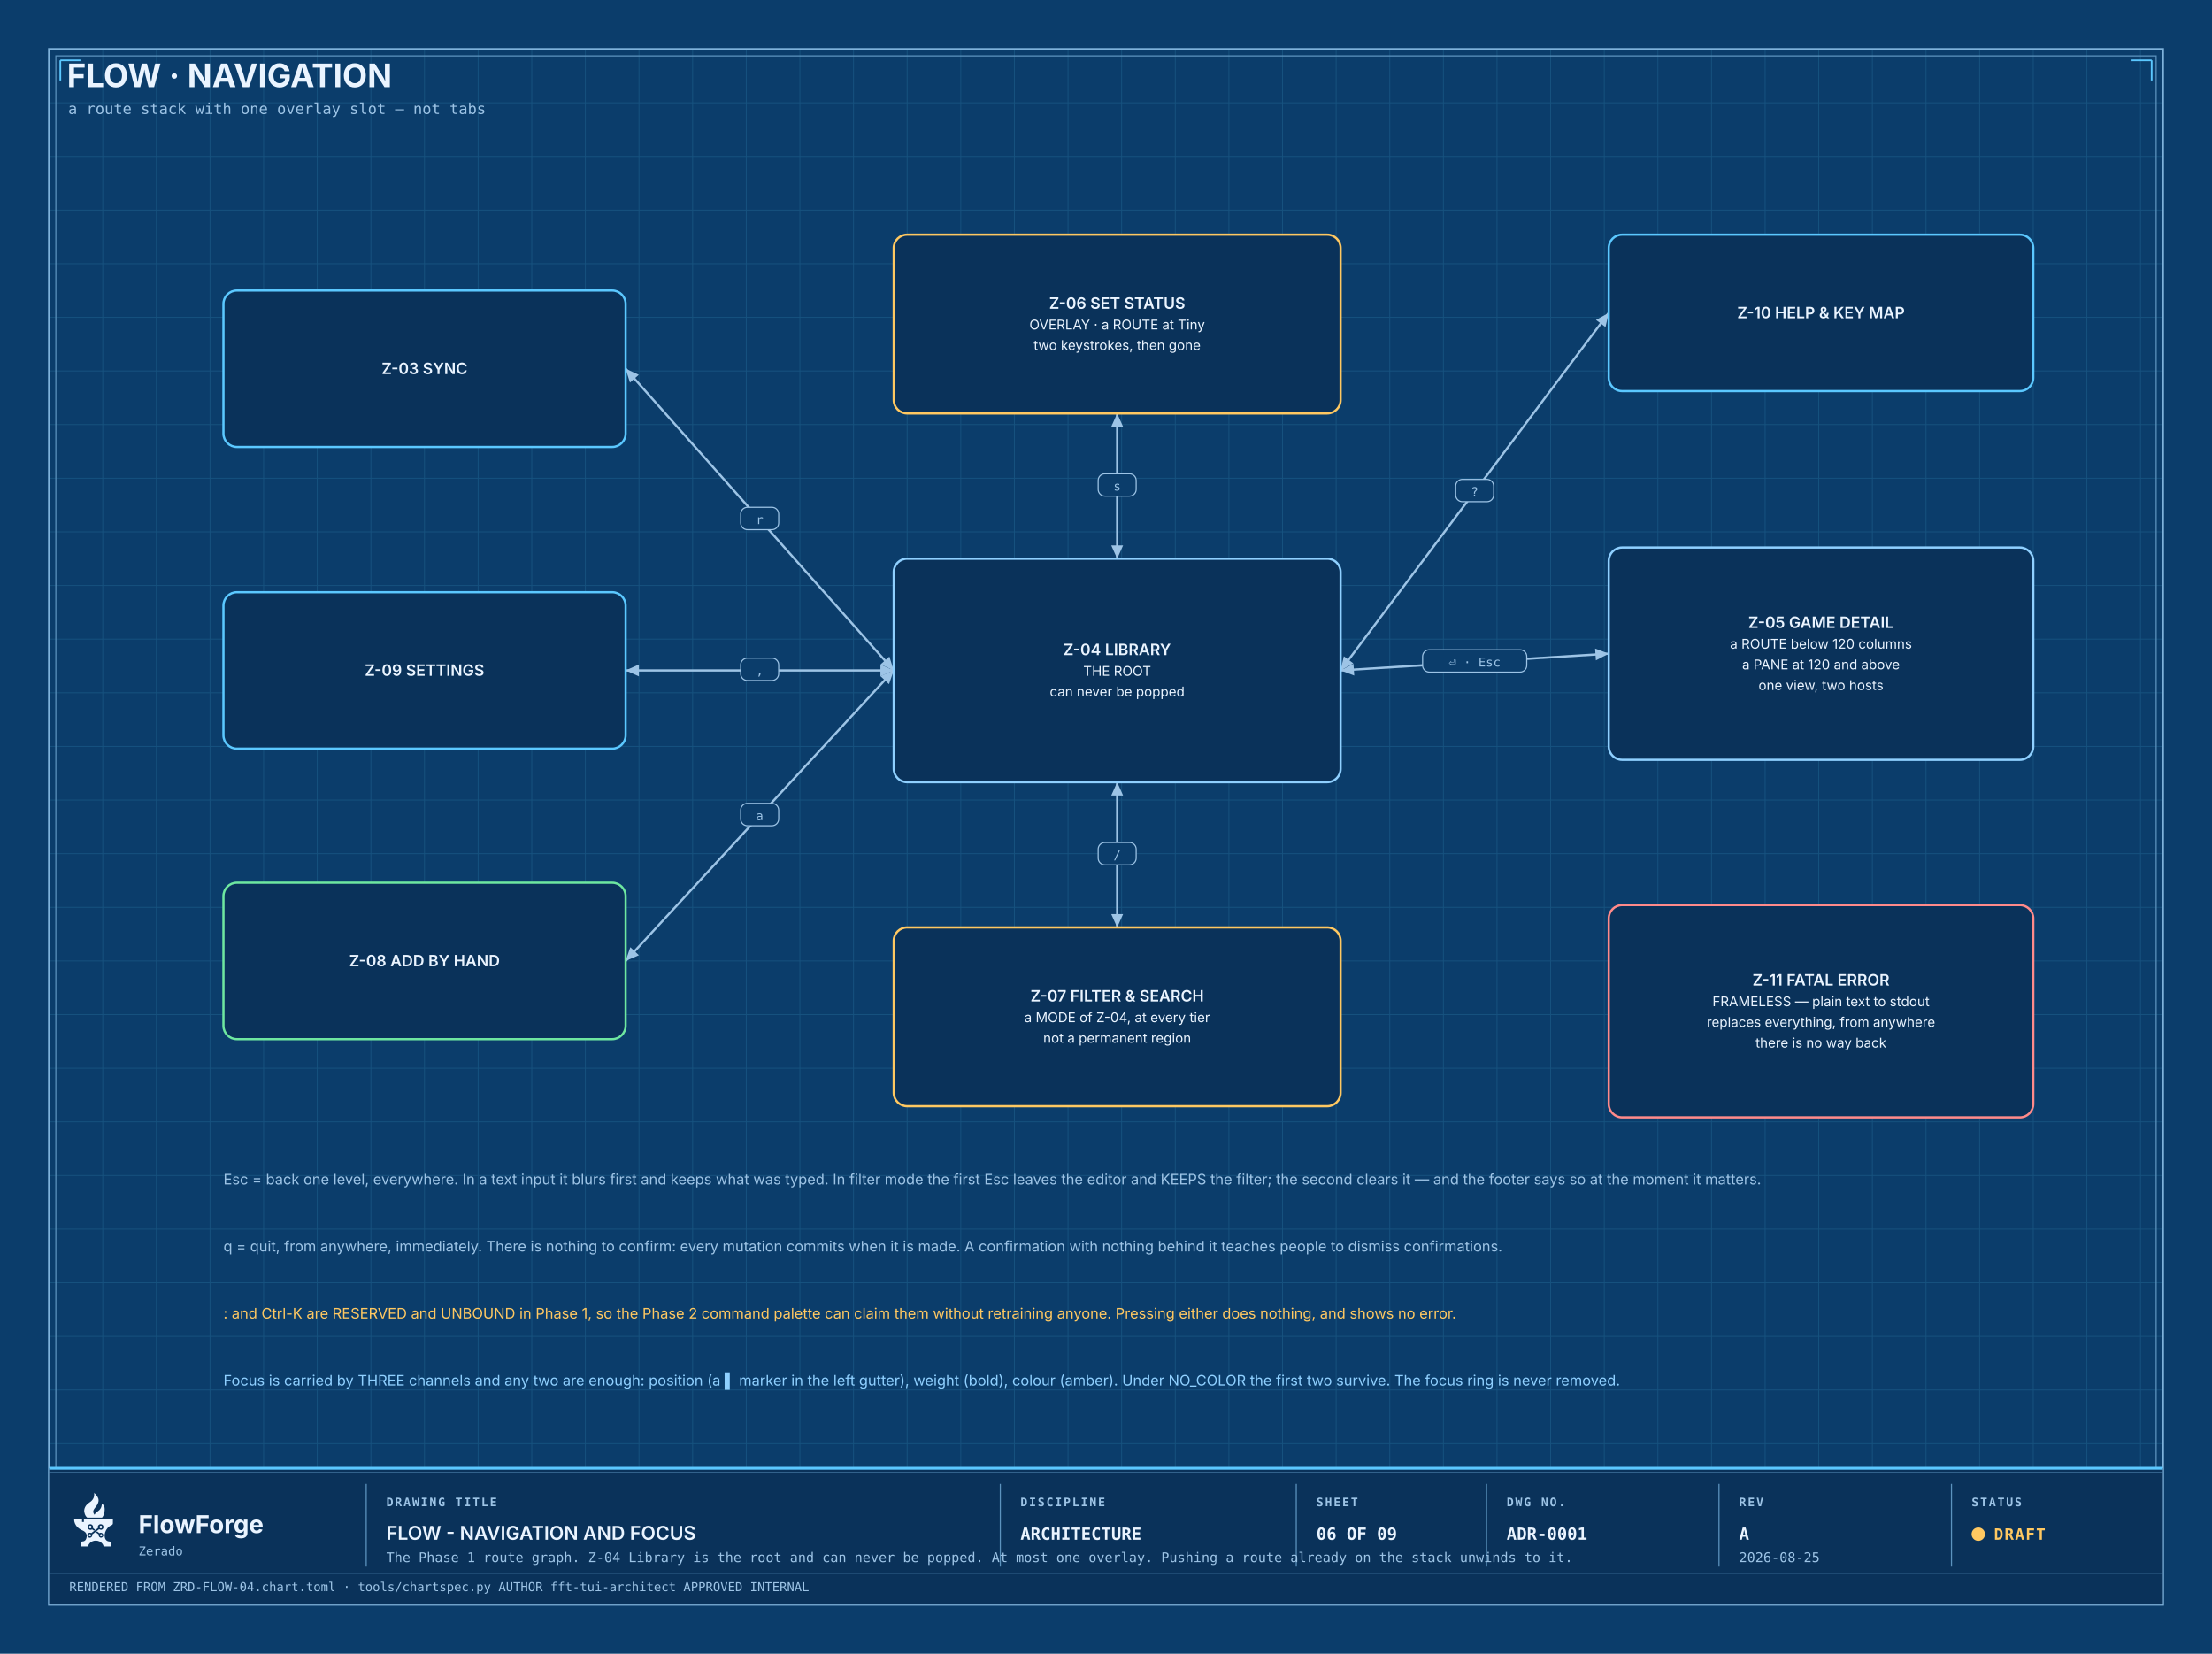
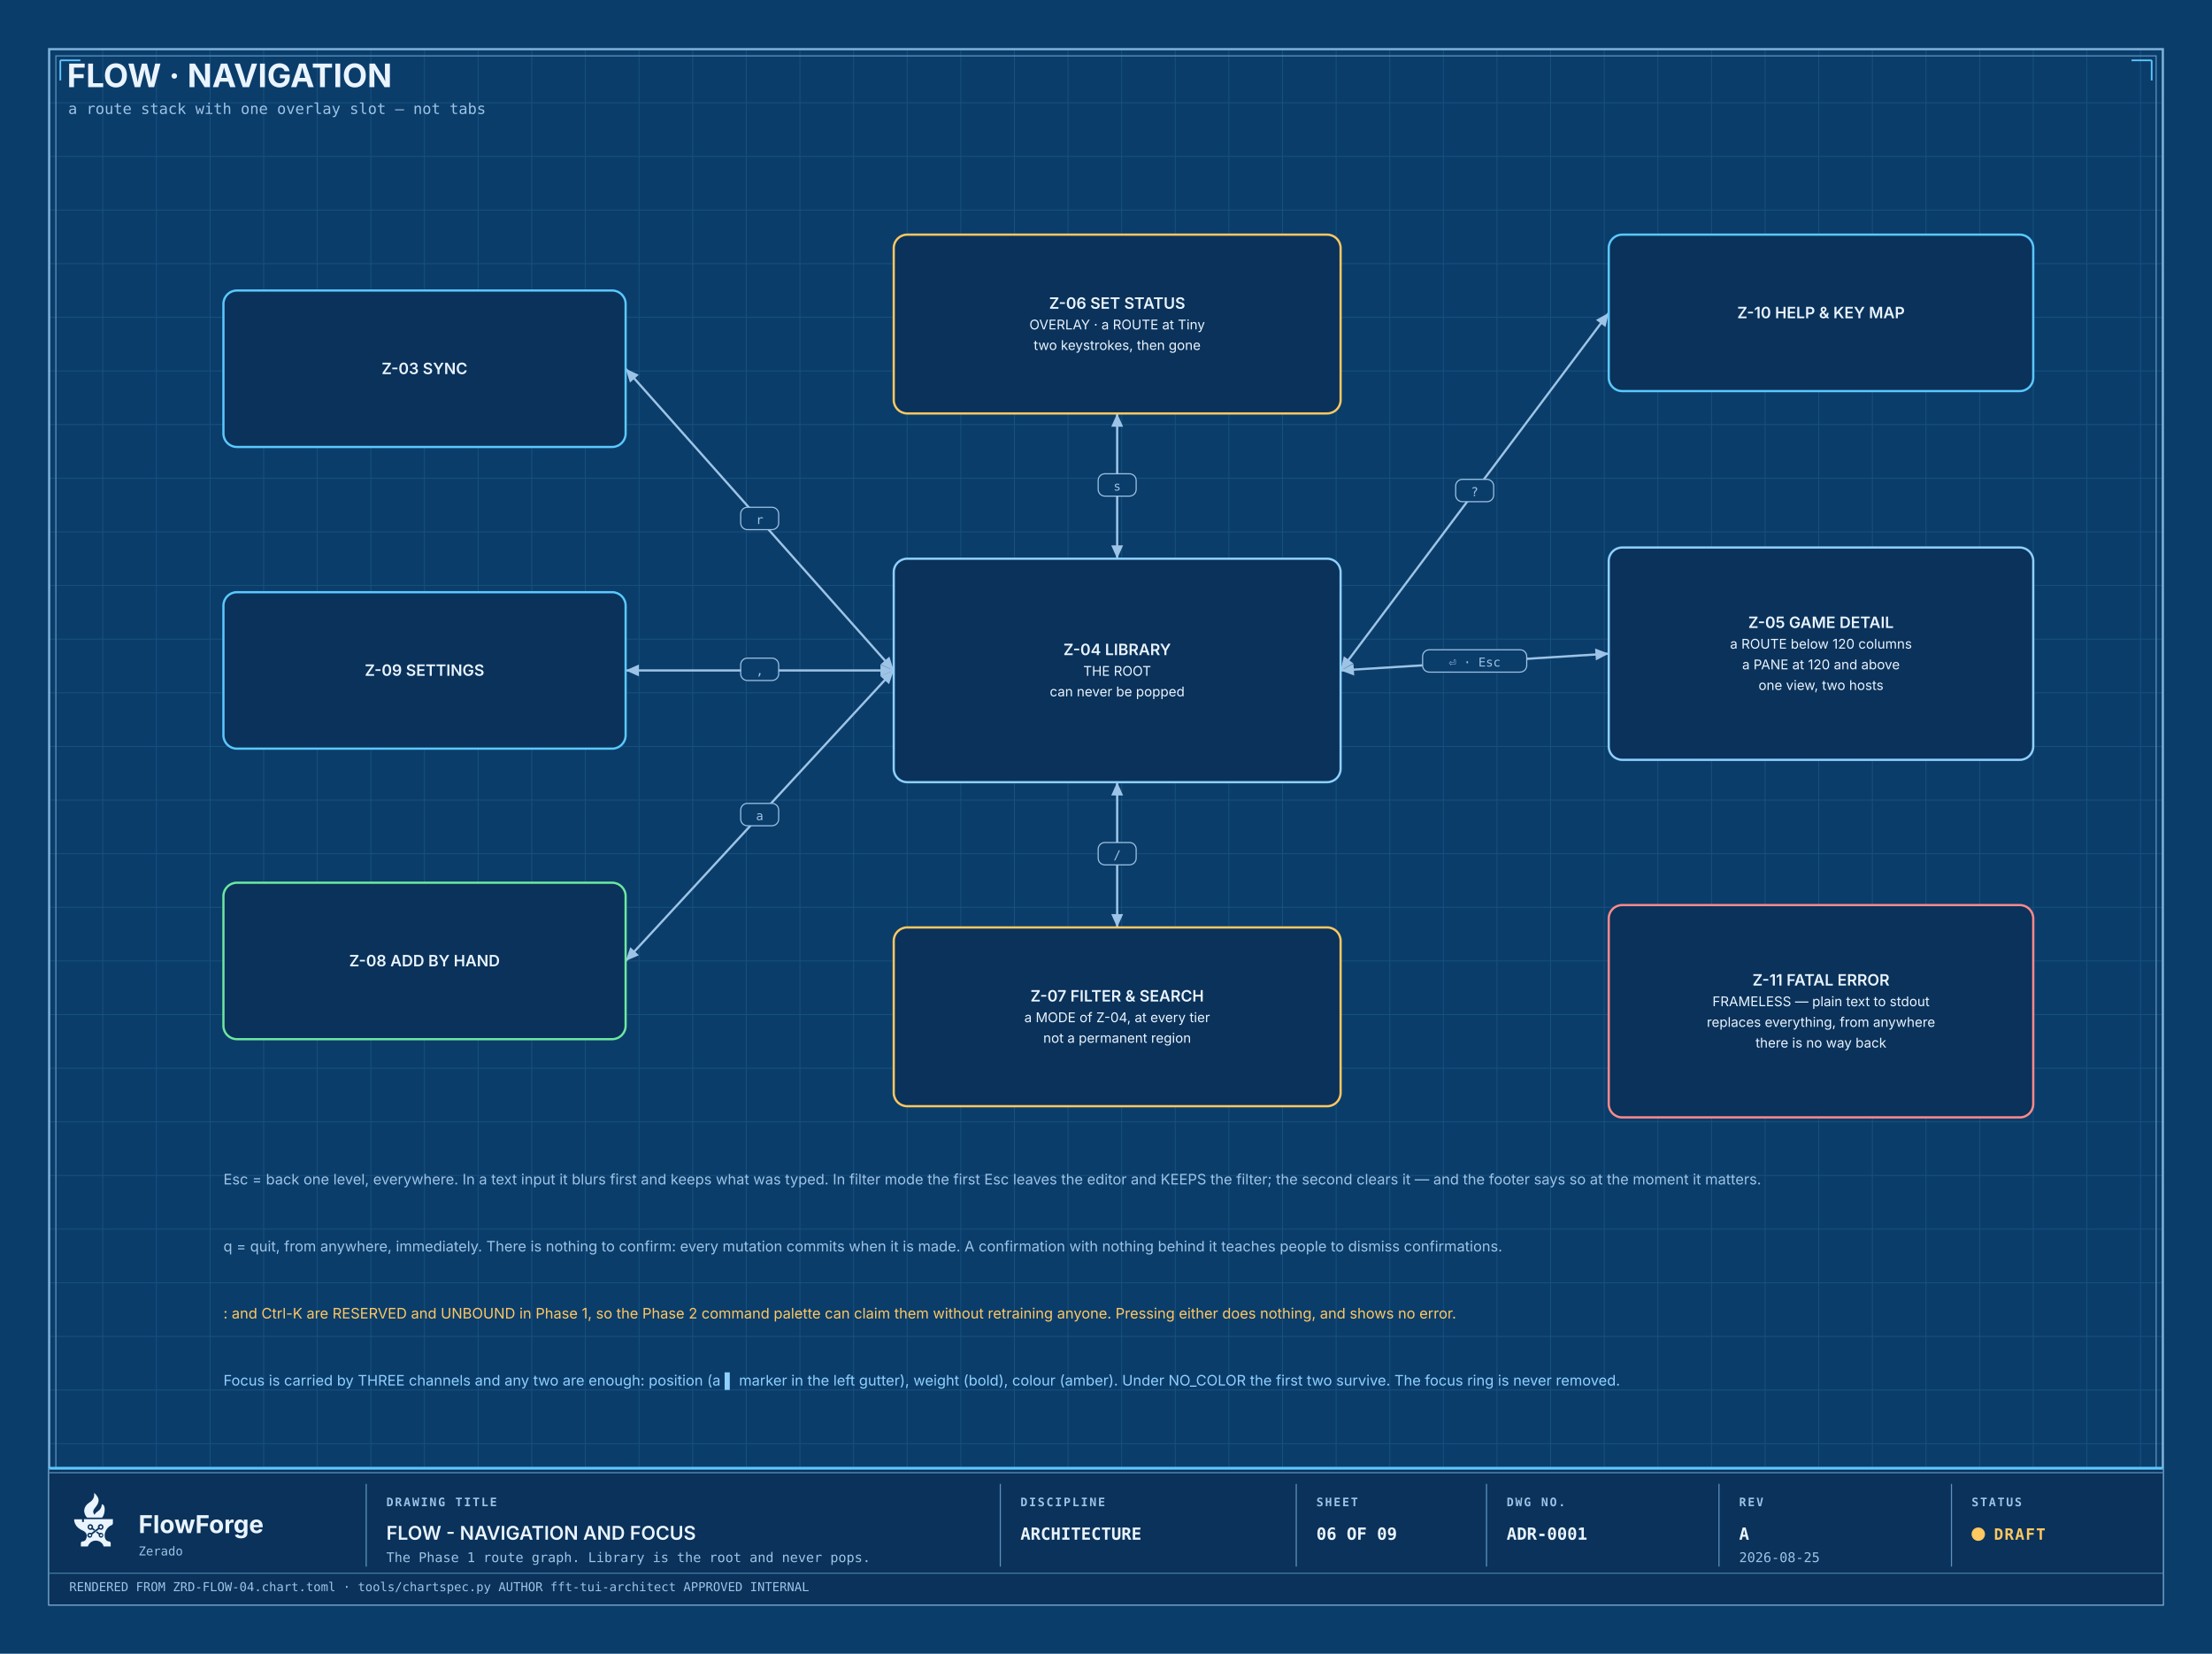
<svg xmlns="http://www.w3.org/2000/svg" width="1980" height="1480" viewBox="0 0 1980 1480" font-family="'Segoe UI', 'Helvetica Neue', Inter, Arial, sans-serif">
  <rect x="0" y="0" width="1980" height="1480" fill="#0B3D6B" />
  <line x1="44" y1="44" x2="44" y2="1436" stroke="#16527F" stroke-width="0.75" />
  <line x1="92" y1="44" x2="92" y2="1436" stroke="#16527F" stroke-width="0.75" />
  <line x1="140" y1="44" x2="140" y2="1436" stroke="#16527F" stroke-width="0.75" />
  <line x1="188" y1="44" x2="188" y2="1436" stroke="#16527F" stroke-width="0.75" />
  <line x1="236" y1="44" x2="236" y2="1436" stroke="#16527F" stroke-width="0.75" />
  <line x1="284" y1="44" x2="284" y2="1436" stroke="#16527F" stroke-width="0.75" />
  <line x1="332" y1="44" x2="332" y2="1436" stroke="#16527F" stroke-width="0.75" />
  <line x1="380" y1="44" x2="380" y2="1436" stroke="#16527F" stroke-width="0.75" />
  <line x1="428" y1="44" x2="428" y2="1436" stroke="#16527F" stroke-width="0.75" />
  <line x1="476" y1="44" x2="476" y2="1436" stroke="#16527F" stroke-width="0.75" />
  <line x1="524" y1="44" x2="524" y2="1436" stroke="#16527F" stroke-width="0.75" />
  <line x1="572" y1="44" x2="572" y2="1436" stroke="#16527F" stroke-width="0.75" />
  <line x1="620" y1="44" x2="620" y2="1436" stroke="#16527F" stroke-width="0.75" />
  <line x1="668" y1="44" x2="668" y2="1436" stroke="#16527F" stroke-width="0.75" />
  <line x1="716" y1="44" x2="716" y2="1436" stroke="#16527F" stroke-width="0.75" />
  <line x1="764" y1="44" x2="764" y2="1436" stroke="#16527F" stroke-width="0.75" />
  <line x1="812" y1="44" x2="812" y2="1436" stroke="#16527F" stroke-width="0.75" />
  <line x1="860" y1="44" x2="860" y2="1436" stroke="#16527F" stroke-width="0.75" />
  <line x1="908" y1="44" x2="908" y2="1436" stroke="#16527F" stroke-width="0.75" />
  <line x1="956" y1="44" x2="956" y2="1436" stroke="#16527F" stroke-width="0.75" />
  <line x1="1004" y1="44" x2="1004" y2="1436" stroke="#16527F" stroke-width="0.75" />
  <line x1="1052" y1="44" x2="1052" y2="1436" stroke="#16527F" stroke-width="0.75" />
  <line x1="1100" y1="44" x2="1100" y2="1436" stroke="#16527F" stroke-width="0.75" />
  <line x1="1148" y1="44" x2="1148" y2="1436" stroke="#16527F" stroke-width="0.75" />
  <line x1="1196" y1="44" x2="1196" y2="1436" stroke="#16527F" stroke-width="0.75" />
  <line x1="1244" y1="44" x2="1244" y2="1436" stroke="#16527F" stroke-width="0.75" />
  <line x1="1292" y1="44" x2="1292" y2="1436" stroke="#16527F" stroke-width="0.75" />
  <line x1="1340" y1="44" x2="1340" y2="1436" stroke="#16527F" stroke-width="0.75" />
  <line x1="1388" y1="44" x2="1388" y2="1436" stroke="#16527F" stroke-width="0.75" />
  <line x1="1436" y1="44" x2="1436" y2="1436" stroke="#16527F" stroke-width="0.75" />
  <line x1="1484" y1="44" x2="1484" y2="1436" stroke="#16527F" stroke-width="0.75" />
  <line x1="1532" y1="44" x2="1532" y2="1436" stroke="#16527F" stroke-width="0.75" />
  <line x1="1580" y1="44" x2="1580" y2="1436" stroke="#16527F" stroke-width="0.75" />
  <line x1="1628" y1="44" x2="1628" y2="1436" stroke="#16527F" stroke-width="0.75" />
  <line x1="1676" y1="44" x2="1676" y2="1436" stroke="#16527F" stroke-width="0.75" />
  <line x1="1724" y1="44" x2="1724" y2="1436" stroke="#16527F" stroke-width="0.75" />
  <line x1="1772" y1="44" x2="1772" y2="1436" stroke="#16527F" stroke-width="0.75" />
  <line x1="1820" y1="44" x2="1820" y2="1436" stroke="#16527F" stroke-width="0.75" />
  <line x1="1868" y1="44" x2="1868" y2="1436" stroke="#16527F" stroke-width="0.75" />
  <line x1="1916" y1="44" x2="1916" y2="1436" stroke="#16527F" stroke-width="0.75" />
  <line x1="44" y1="44" x2="1936" y2="44" stroke="#16527F" stroke-width="0.75" />
  <line x1="44" y1="92" x2="1936" y2="92" stroke="#16527F" stroke-width="0.75" />
  <line x1="44" y1="140" x2="1936" y2="140" stroke="#16527F" stroke-width="0.75" />
  <line x1="44" y1="188" x2="1936" y2="188" stroke="#16527F" stroke-width="0.75" />
  <line x1="44" y1="236" x2="1936" y2="236" stroke="#16527F" stroke-width="0.75" />
  <line x1="44" y1="284" x2="1936" y2="284" stroke="#16527F" stroke-width="0.75" />
  <line x1="44" y1="332" x2="1936" y2="332" stroke="#16527F" stroke-width="0.75" />
  <line x1="44" y1="380" x2="1936" y2="380" stroke="#16527F" stroke-width="0.75" />
  <line x1="44" y1="428" x2="1936" y2="428" stroke="#16527F" stroke-width="0.75" />
  <line x1="44" y1="476" x2="1936" y2="476" stroke="#16527F" stroke-width="0.75" />
  <line x1="44" y1="524" x2="1936" y2="524" stroke="#16527F" stroke-width="0.75" />
  <line x1="44" y1="572" x2="1936" y2="572" stroke="#16527F" stroke-width="0.75" />
  <line x1="44" y1="620" x2="1936" y2="620" stroke="#16527F" stroke-width="0.75" />
  <line x1="44" y1="668" x2="1936" y2="668" stroke="#16527F" stroke-width="0.75" />
  <line x1="44" y1="716" x2="1936" y2="716" stroke="#16527F" stroke-width="0.75" />
  <line x1="44" y1="764" x2="1936" y2="764" stroke="#16527F" stroke-width="0.75" />
  <line x1="44" y1="812" x2="1936" y2="812" stroke="#16527F" stroke-width="0.75" />
  <line x1="44" y1="860" x2="1936" y2="860" stroke="#16527F" stroke-width="0.75" />
  <line x1="44" y1="908" x2="1936" y2="908" stroke="#16527F" stroke-width="0.75" />
  <line x1="44" y1="956" x2="1936" y2="956" stroke="#16527F" stroke-width="0.75" />
  <line x1="44" y1="1004" x2="1936" y2="1004" stroke="#16527F" stroke-width="0.75" />
  <line x1="44" y1="1052" x2="1936" y2="1052" stroke="#16527F" stroke-width="0.75" />
  <line x1="44" y1="1100" x2="1936" y2="1100" stroke="#16527F" stroke-width="0.75" />
  <line x1="44" y1="1148" x2="1936" y2="1148" stroke="#16527F" stroke-width="0.75" />
  <line x1="44" y1="1196" x2="1936" y2="1196" stroke="#16527F" stroke-width="0.75" />
  <line x1="44" y1="1244" x2="1936" y2="1244" stroke="#16527F" stroke-width="0.75" />
  <line x1="44" y1="1292" x2="1936" y2="1292" stroke="#16527F" stroke-width="0.75" />
  <line x1="44" y1="1340" x2="1936" y2="1340" stroke="#16527F" stroke-width="0.75" />
  <line x1="44" y1="1388" x2="1936" y2="1388" stroke="#16527F" stroke-width="0.75" />
  <rect x="44" y="44" width="1892" height="1392" fill="none" stroke="#7FB2DA" stroke-width="2" />
  <rect x="50" y="50" width="1880" height="1380" fill="none" stroke="#5C93BE" stroke-width="1" />
  <line x1="54" y1="54" x2="72" y2="54" stroke="#5BC8FF" stroke-width="1.5" />
  <line x1="54" y1="54" x2="54" y2="72" stroke="#5BC8FF" stroke-width="1.5" />
  <line x1="1926" y1="54" x2="1908" y2="54" stroke="#5BC8FF" stroke-width="1.5" />
  <line x1="1926" y1="54" x2="1926" y2="72" stroke="#5BC8FF" stroke-width="1.5" />
  <line x1="54" y1="1426" x2="72" y2="1426" stroke="#5BC8FF" stroke-width="1.5" />
  <line x1="54" y1="1426" x2="54" y2="1408" stroke="#5BC8FF" stroke-width="1.5" />
  <line x1="1926" y1="1426" x2="1908" y2="1426" stroke="#5BC8FF" stroke-width="1.5" />
  <line x1="1926" y1="1426" x2="1926" y2="1408" stroke="#5BC8FF" stroke-width="1.5" />
  <text x="60" y="78" font-family="'Segoe UI', 'Helvetica Neue', Inter, Arial, sans-serif" font-size="29" font-weight="700" fill="#EAF4FF">FLOW  ·  NAVIGATION</text>
  <text x="61" y="102" font-family="ui-monospace, 'Cascadia Code', 'JetBrains Mono', monospace" font-size="13.5" fill="#9DC4E6">a route stack with one overlay slot — not tabs</text>
  <polyline points="1000.0,500.0 1000.0,370.0" fill="none" stroke="#9DC4E6" stroke-width="2.0" stroke-linejoin="round" stroke-linecap="round" />
  <polygon points="1000.0,370.0 1005.3,381.9 994.7,381.9" fill="#9DC4E6" />
  <polygon points="1000.0,500.0 994.7,488.1 1005.3,488.1" fill="#9DC4E6" />
  <polyline points="1000.0,700.0 1000.0,830.0" fill="none" stroke="#9DC4E6" stroke-width="2.0" stroke-linejoin="round" stroke-linecap="round" />
  <polygon points="1000.0,830.0 994.7,818.1 1005.3,818.1" fill="#9DC4E6" />
  <polygon points="1000.0,700.0 1005.3,711.9 994.7,711.9" fill="#9DC4E6" />
  <polyline points="1200.0,600.0 1440.0,585.0" fill="none" stroke="#9DC4E6" stroke-width="2.0" stroke-linejoin="round" stroke-linecap="round" />
  <polygon points="1440.0,585.0 1428.5,591.0 1427.8,580.4" fill="#9DC4E6" />
  <polygon points="1200.0,600.0 1211.5,594.0 1212.2,604.6" fill="#9DC4E6" />
  <polyline points="800.0,600.0 560.0,330.0" fill="none" stroke="#9DC4E6" stroke-width="2.0" stroke-linejoin="round" stroke-linecap="round" />
  <polygon points="560.0,330.0 571.8,335.4 563.9,342.4" fill="#9DC4E6" />
  <polygon points="800.0,600.0 788.2,594.6 796.1,587.6" fill="#9DC4E6" />
  <polyline points="800.0,600.0 560.0,600.0" fill="none" stroke="#9DC4E6" stroke-width="2.0" stroke-linejoin="round" stroke-linecap="round" />
  <polygon points="560.0,600.0 571.9,594.7 571.9,605.3" fill="#9DC4E6" />
  <polygon points="800.0,600.0 788.1,605.3 788.1,594.7" fill="#9DC4E6" />
  <polyline points="800.0,600.0 560.0,860.0" fill="none" stroke="#9DC4E6" stroke-width="2.0" stroke-linejoin="round" stroke-linecap="round" />
  <polygon points="560.0,860.0 564.2,847.7 571.9,854.9" fill="#9DC4E6" />
  <polygon points="800.0,600.0 795.8,612.3 788.1,605.1" fill="#9DC4E6" />
  <polyline points="1200.0,600.0 1440.0,280.0" fill="none" stroke="#9DC4E6" stroke-width="2.0" stroke-linejoin="round" stroke-linecap="round" />
  <polygon points="1440.0,280.0 1437.1,292.7 1428.6,286.3" fill="#9DC4E6" />
  <polygon points="1200.0,600.0 1202.9,587.3 1211.4,593.7" fill="#9DC4E6" />
  <rect x="800.0" y="210.0" width="400.0" height="160.0" rx="12" ry="12" fill="#0A325A" stroke="#FFC861" stroke-width="2.0" />
  <text x="1000.0" y="276.3" font-family="'Segoe UI', 'Helvetica Neue', Inter, Arial, sans-serif" font-size="14" fill="#EAF4FF" text-anchor="middle" font-weight="600">Z-06  SET STATUS</text>
  <text x="1000.0" y="294.8" font-family="'Segoe UI', 'Helvetica Neue', Inter, Arial, sans-serif" font-size="12" fill="#EAF4FF" text-anchor="middle" font-weight="400">OVERLAY  ·  a ROUTE at Tiny</text>
  <text x="1000.0" y="313.2" font-family="'Segoe UI', 'Helvetica Neue', Inter, Arial, sans-serif" font-size="12" fill="#EAF4FF" text-anchor="middle" font-weight="400">two keystrokes, then gone</text>
  <rect x="200.0" y="260.0" width="360.0" height="140.0" rx="12" ry="12" fill="#0A325A" stroke="#5BC8FF" stroke-width="2.0" />
  <text x="380.0" y="334.8" font-family="'Segoe UI', 'Helvetica Neue', Inter, Arial, sans-serif" font-size="14" fill="#EAF4FF" text-anchor="middle" font-weight="600">Z-03  SYNC</text>
  <rect x="1440.0" y="210.0" width="380.0" height="140.0" rx="12" ry="12" fill="#0A325A" stroke="#5BC8FF" stroke-width="2.0" />
  <text x="1630.0" y="284.8" font-family="'Segoe UI', 'Helvetica Neue', Inter, Arial, sans-serif" font-size="14" fill="#EAF4FF" text-anchor="middle" font-weight="600">Z-10  HELP &amp; KEY MAP</text>
  <rect x="200.0" y="530.0" width="360.0" height="140.0" rx="12" ry="12" fill="#0A325A" stroke="#5BC8FF" stroke-width="2.0" />
  <text x="380.0" y="604.8" font-family="'Segoe UI', 'Helvetica Neue', Inter, Arial, sans-serif" font-size="14" fill="#EAF4FF" text-anchor="middle" font-weight="600">Z-09  SETTINGS</text>
  <rect x="800.0" y="500.0" width="400.0" height="200.0" rx="12" ry="12" fill="#0A325A" stroke="#8FD0FF" stroke-width="2.0" />
  <text x="1000.0" y="586.3" font-family="'Segoe UI', 'Helvetica Neue', Inter, Arial, sans-serif" font-size="14" fill="#EAF4FF" text-anchor="middle" font-weight="600">Z-04  LIBRARY</text>
  <text x="1000.0" y="604.8" font-family="'Segoe UI', 'Helvetica Neue', Inter, Arial, sans-serif" font-size="12" fill="#EAF4FF" text-anchor="middle" font-weight="400">THE ROOT</text>
  <text x="1000.0" y="623.2" font-family="'Segoe UI', 'Helvetica Neue', Inter, Arial, sans-serif" font-size="12" fill="#EAF4FF" text-anchor="middle" font-weight="400">can never be popped</text>
  <rect x="1440.0" y="490.0" width="380.0" height="190.0" rx="12" ry="12" fill="#0A325A" stroke="#8FD0FF" stroke-width="2.0" />
  <text x="1630.0" y="562.0" font-family="'Segoe UI', 'Helvetica Neue', Inter, Arial, sans-serif" font-size="14" fill="#EAF4FF" text-anchor="middle" font-weight="600">Z-05  GAME DETAIL</text>
  <text x="1630.0" y="580.5" font-family="'Segoe UI', 'Helvetica Neue', Inter, Arial, sans-serif" font-size="12" fill="#EAF4FF" text-anchor="middle" font-weight="400">a ROUTE below 120 columns</text>
  <text x="1630.0" y="599.0" font-family="'Segoe UI', 'Helvetica Neue', Inter, Arial, sans-serif" font-size="12" fill="#EAF4FF" text-anchor="middle" font-weight="400">a PANE at 120 and above</text>
  <text x="1630.0" y="617.5" font-family="'Segoe UI', 'Helvetica Neue', Inter, Arial, sans-serif" font-size="12" fill="#EAF4FF" text-anchor="middle" font-weight="400">one view, two hosts</text>
  <rect x="200.0" y="790.0" width="360.0" height="140.0" rx="12" ry="12" fill="#0A325A" stroke="#6EE7A0" stroke-width="2.0" />
  <text x="380.0" y="864.8" font-family="'Segoe UI', 'Helvetica Neue', Inter, Arial, sans-serif" font-size="14" fill="#EAF4FF" text-anchor="middle" font-weight="600">Z-08  ADD BY HAND</text>
  <rect x="800.0" y="830.0" width="400.0" height="160.0" rx="12" ry="12" fill="#0A325A" stroke="#FFC861" stroke-width="2.0" />
  <text x="1000.0" y="896.3" font-family="'Segoe UI', 'Helvetica Neue', Inter, Arial, sans-serif" font-size="14" fill="#EAF4FF" text-anchor="middle" font-weight="600">Z-07  FILTER &amp; SEARCH</text>
  <text x="1000.0" y="914.8" font-family="'Segoe UI', 'Helvetica Neue', Inter, Arial, sans-serif" font-size="12" fill="#EAF4FF" text-anchor="middle" font-weight="400">a MODE of Z-04, at every tier</text>
  <text x="1000.0" y="933.2" font-family="'Segoe UI', 'Helvetica Neue', Inter, Arial, sans-serif" font-size="12" fill="#EAF4FF" text-anchor="middle" font-weight="400">not a permanent region</text>
  <rect x="1440.0" y="810.0" width="380.0" height="190.0" rx="12" ry="12" fill="#0A325A" stroke="#FF8A8A" stroke-width="2.0" />
  <text x="1630.0" y="882.0" font-family="'Segoe UI', 'Helvetica Neue', Inter, Arial, sans-serif" font-size="14" fill="#EAF4FF" text-anchor="middle" font-weight="600">Z-11  FATAL ERROR</text>
  <text x="1630.0" y="900.5" font-family="'Segoe UI', 'Helvetica Neue', Inter, Arial, sans-serif" font-size="12" fill="#EAF4FF" text-anchor="middle" font-weight="400">FRAMELESS — plain text to stdout</text>
  <text x="1630.0" y="919.0" font-family="'Segoe UI', 'Helvetica Neue', Inter, Arial, sans-serif" font-size="12" fill="#EAF4FF" text-anchor="middle" font-weight="400">replaces everything, from anywhere</text>
  <text x="1630.0" y="937.5" font-family="'Segoe UI', 'Helvetica Neue', Inter, Arial, sans-serif" font-size="12" fill="#EAF4FF" text-anchor="middle" font-weight="400">there is no way back</text>
  <rect x="983.0" y="424.0" width="34.0" height="20" rx="6" fill="#0B3D6B" stroke="#9DC4E6" stroke-width="1" opacity="1" />
  <text x="1000.0" y="439.0" font-family="ui-monospace, 'Cascadia Code', 'JetBrains Mono', monospace" font-size="11" fill="#9DC4E6" text-anchor="middle">s</text>
  <rect x="983.0" y="754.0" width="34.0" height="20" rx="6" fill="#0B3D6B" stroke="#9DC4E6" stroke-width="1" opacity="1" />
  <text x="1000.0" y="769.0" font-family="ui-monospace, 'Cascadia Code', 'JetBrains Mono', monospace" font-size="11" fill="#9DC4E6" text-anchor="middle">/</text>
  <rect x="1273.4" y="581.5" width="93.2" height="20" rx="6" fill="#0B3D6B" stroke="#9DC4E6" stroke-width="1" opacity="1" />
  <text x="1320.0" y="596.5" font-family="ui-monospace, 'Cascadia Code', 'JetBrains Mono', monospace" font-size="11" fill="#9DC4E6" text-anchor="middle">⏎   ·   Esc</text>
  <rect x="663.0" y="454.0" width="34.0" height="20" rx="6" fill="#0B3D6B" stroke="#9DC4E6" stroke-width="1" opacity="1" />
  <text x="680.0" y="469.0" font-family="ui-monospace, 'Cascadia Code', 'JetBrains Mono', monospace" font-size="11" fill="#9DC4E6" text-anchor="middle">r</text>
  <rect x="663.0" y="589.0" width="34.0" height="20" rx="6" fill="#0B3D6B" stroke="#9DC4E6" stroke-width="1" opacity="1" />
  <text x="680.0" y="604.0" font-family="ui-monospace, 'Cascadia Code', 'JetBrains Mono', monospace" font-size="11" fill="#9DC4E6" text-anchor="middle">,</text>
  <rect x="663.0" y="719.0" width="34.0" height="20" rx="6" fill="#0B3D6B" stroke="#9DC4E6" stroke-width="1" opacity="1" />
  <text x="680.0" y="734.0" font-family="ui-monospace, 'Cascadia Code', 'JetBrains Mono', monospace" font-size="11" fill="#9DC4E6" text-anchor="middle">a</text>
  <rect x="1303.0" y="429.0" width="34.0" height="20" rx="6" fill="#0B3D6B" stroke="#9DC4E6" stroke-width="1" opacity="1" />
  <text x="1320.0" y="444.0" font-family="ui-monospace, 'Cascadia Code', 'JetBrains Mono', monospace" font-size="11" fill="#9DC4E6" text-anchor="middle">?</text>
  <text x="200.0" y="1060.0" font-family="'Segoe UI', 'Helvetica Neue', Inter, Arial, sans-serif" font-size="13" fill="#9DC4E6" text-anchor="start" font-weight="normal">Esc = back one level, everywhere. In a text input it blurs first and keeps what was typed. In filter mode the first Esc leaves the editor and KEEPS the filter; the second clears it — and the footer says so at the moment it matters.</text>
  <text x="200.0" y="1120.0" font-family="'Segoe UI', 'Helvetica Neue', Inter, Arial, sans-serif" font-size="13" fill="#9DC4E6" text-anchor="start" font-weight="normal">q = quit, from anywhere, immediately. There is nothing to confirm: every mutation commits when it is made. A confirmation with nothing behind it teaches people to dismiss confirmations.</text>
  <text x="200.0" y="1180.0" font-family="'Segoe UI', 'Helvetica Neue', Inter, Arial, sans-serif" font-size="13" fill="#FFC861" text-anchor="start" font-weight="normal">:  and  Ctrl-K  are RESERVED and UNBOUND in Phase 1, so the Phase 2 command palette can claim them without retraining anyone. Pressing either does nothing, and shows no error.</text>
  <text x="200.0" y="1240.0" font-family="'Segoe UI', 'Helvetica Neue', Inter, Arial, sans-serif" font-size="13" fill="#8FD0FF" text-anchor="start" font-weight="normal">Focus is carried by THREE channels and any two are enough: position (a ▌ marker in the left gutter), weight (bold), colour (amber). Under NO_COLOR the first two survive. The focus ring is never removed.</text>
  <rect x="44" y="1314" width="1892" height="122" fill="#0A325A" />
  <line x1="44" y1="1314" x2="1936" y2="1314" stroke="#5BC8FF" stroke-width="2.5" />
  <line x1="44" y1="1318" x2="1936" y2="1318" stroke="#5C93BE" stroke-width="1" />
  <line x1="327.8" y1="1328" x2="327.8" y2="1402" stroke="#5C93BE" stroke-width="1" />
  <line x1="895.4" y1="1328" x2="895.4" y2="1402" stroke="#5C93BE" stroke-width="1" />
  <line x1="1160.3" y1="1328" x2="1160.3" y2="1402" stroke="#5C93BE" stroke-width="1" />
  <line x1="1330.6" y1="1328" x2="1330.6" y2="1402" stroke="#5C93BE" stroke-width="1" />
  <line x1="1538.7" y1="1328" x2="1538.7" y2="1402" stroke="#5C93BE" stroke-width="1" />
  <line x1="1746.8" y1="1328" x2="1746.8" y2="1402" stroke="#5C93BE" stroke-width="1" />
  <g transform="translate(58.0,1333.0) scale(1.5)" fill="#EAF4FF" stroke="none">
    <path d="M14.5,22.4c0-.4.3-.7.7-.7s.7.3.7.7-.3.7-.7.7-.7-.3-.7-.7Z" />
    <path d="M15,26.7c-.3,0-.6.3-.6.6s.3.6.6.6.6-.3.6-.6-.3-.6-.6-.6ZM21.5,21.7c-.4,0-.7.3-.7.7s.3.7.7.7.7-.3.7-.7-.3-.7-.7-.7ZM21.5,21.7c-.4,0-.7.3-.7.7s.3.7.7.7.7-.3.7-.7-.3-.7-.7-.7ZM15,26.7c-.3,0-.6.3-.6.6s.3.6.6.6.6-.3.6-.6-.3-.6-.6-.6ZM11.4,17.8v1.6h-1.1v-1.6h-4.7s-.5,4.4,5.3,6.8c0,0,2.2.9,2.2,3h0c0,.2,0,3.4-2.5,3.4-.6,0-1,.5-1,1v2h4.2c0-.1,0-.3.1-.4.5-1.1,1.3-2.1,2.4-2.6.6-.3,1.4-.5,2.2-.5s1.5.2,2.2.5c.8.4,1.5,1,2,1.8.2.4.4.8.5,1.2h4.2v-2c0-.6-.5-1-1-1,0,0-2.4,0-2.6-3.1,0-.5,0-.7,0-1,.2-1.9,1.3-3.8,2.8-4.9,0,0,.2-.1.3-.2.3-.2.7-.3,1-.5.4-.1.8-.6.8-1.1v-2.5H11.4ZM15.2,20.7c.9,0,1.7.7,1.7,1.7s0,.4-.1.6l1.3,1-.7.6-1.1-.8c-.3.2-.6.3-1,.3-.9,0-1.7-.7-1.7-1.7s.7-1.7,1.7-1.7ZM21.7,28.8c-.8,0-1.5-.7-1.5-1.5s0-.3,0-.5l-1.6-1.2.7-.6,1.4,1.1c.2-.2.5-.3.8-.3.8,0,1.5.7,1.5,1.5s-.7,1.5-1.5,1.5ZM21.5,24c-.4,0-.7-.1-1-.3l-4.1,3.1c0,.2,0,.3,0,.5,0,.8-.7,1.5-1.5,1.5s-1.5-.7-1.5-1.5.7-1.5,1.5-1.5.6,0,.8.3l4.1-3.1c0-.2-.1-.4-.1-.6,0-.9.7-1.7,1.7-1.7s1.7.7,1.7,1.7-.7,1.7-1.7,1.7ZM21.7,26.7c-.3,0-.6.3-.6.6s.3.6.6.6.6-.3.6-.6-.3-.6-.6-.6ZM21.5,21.7c-.4,0-.7.3-.7.7s.3.7.7.7.7-.3.7-.7-.3-.7-.7-.7ZM15,26.7c-.3,0-.6.3-.6.6s.3.6.6.6.6-.3.6-.6-.3-.6-.6-.6Z" />
    <path d="M17.4,1.9s1.1,3.5-2.6,5.8c-3.7,2.3-3.2,5.5-3.2,5.5,0,0,.3,2.5,1.8,3.6h8.8s1.5-1.4,1.6-4.7-1.7-3.3-1.7-3.3c0,0,0,2.6-2.1,4s-2.2,2.3-2.2,2.3c0,0-1.8-1.6-.1-3.7s3.4-4.4,1.9-6.9-2.3-2.4-2.3-2.4Z" />
    <path d="M15.6,27.3c0,.3-.3.6-.6.6s-.6-.3-.6-.6.3-.6.6-.6.6.3.6.6Z" />
    <path d="M22.2,22.4c0,.4-.3.7-.7.7s-.7-.3-.7-.7.3-.7.7-.7.7.3.7.7Z" />
    <path d="M22.3,27.3c0,.3-.3.6-.6.6s-.6-.3-.6-.6.3-.6.6-.6.6.3.6.6Z" />
    <path d="M15.9,22.4c0,.4-.3.7-.7.7s-.7-.3-.7-.7.3-.7.7-.7.7.3.7.7Z" />
  </g>
  <text x="124.0" y="1372" font-family="'Segoe UI', 'Helvetica Neue', Inter, Arial, sans-serif" font-size="22" font-weight="700" fill="#EAF4FF">FlowForge</text>
  <text x="124.0" y="1392" font-family="ui-monospace, 'Cascadia Code', 'JetBrains Mono', monospace" font-size="11" fill="#9DC4E6">Zerado</text>
  <text x="345.8" y="1348" font-family="ui-monospace, 'Cascadia Code', 'JetBrains Mono', monospace" font-size="10.5" font-weight="700" letter-spacing="1.4" fill="#9DC4E6">DRAWING TITLE</text>
  <text x="345.8" y="1378" font-family="'Segoe UI', 'Helvetica Neue', Inter, Arial, sans-serif" font-size="17" font-weight="600" fill="#EAF4FF">FLOW - NAVIGATION AND FOCUS</text>
-   <text x="345.8" y="1398" font-family="ui-monospace, 'Cascadia Code', 'JetBrains Mono', monospace" font-size="12" fill="#9DC4E6">The Phase 1 route graph. Z-04 Library is the root and can never be popped. At most one overlay. Pushing a route already on the stack unwinds to it.</text>
+   <text x="345.8" y="1398" font-family="ui-monospace, 'Cascadia Code', 'JetBrains Mono', monospace" font-size="12" fill="#9DC4E6">The Phase 1 route graph. Library is the root and never pops.</text>
  <text x="913.4" y="1348" font-family="ui-monospace, 'Cascadia Code', 'JetBrains Mono', monospace" font-size="10.5" font-weight="700" letter-spacing="1.4" fill="#9DC4E6">DISCIPLINE</text>
  <text x="913.4" y="1378" font-family="ui-monospace, 'Cascadia Code', 'JetBrains Mono', monospace" font-size="15" font-weight="600" fill="#EAF4FF">ARCHITECTURE</text>
  <text x="1178.3" y="1348" font-family="ui-monospace, 'Cascadia Code', 'JetBrains Mono', monospace" font-size="10.5" font-weight="700" letter-spacing="1.4" fill="#9DC4E6">SHEET</text>
  <text x="1178.3" y="1378" font-family="ui-monospace, 'Cascadia Code', 'JetBrains Mono', monospace" font-size="15" font-weight="600" fill="#EAF4FF">06 OF 09</text>
  <text x="1348.6" y="1348" font-family="ui-monospace, 'Cascadia Code', 'JetBrains Mono', monospace" font-size="10.5" font-weight="700" letter-spacing="1.4" fill="#9DC4E6">DWG NO.</text>
  <text x="1348.6" y="1378" font-family="ui-monospace, 'Cascadia Code', 'JetBrains Mono', monospace" font-size="15" font-weight="600" fill="#EAF4FF">ADR-0001</text>
  <text x="1556.7" y="1348" font-family="ui-monospace, 'Cascadia Code', 'JetBrains Mono', monospace" font-size="10.5" font-weight="700" letter-spacing="1.4" fill="#9DC4E6">REV</text>
  <text x="1556.7" y="1378" font-family="ui-monospace, 'Cascadia Code', 'JetBrains Mono', monospace" font-size="15" font-weight="600" fill="#EAF4FF">A</text>
  <text x="1556.7" y="1398" font-family="ui-monospace, 'Cascadia Code', 'JetBrains Mono', monospace" font-size="12" fill="#9DC4E6">2026-08-25</text>
  <text x="1764.8" y="1348" font-family="ui-monospace, 'Cascadia Code', 'JetBrains Mono', monospace" font-size="10.5" font-weight="700" letter-spacing="1.4" fill="#9DC4E6">STATUS</text>
  <circle cx="1770.8" cy="1373" r="6" fill="#FFC861" />
  <text x="1784.8" y="1378" font-family="ui-monospace, 'Cascadia Code', 'JetBrains Mono', monospace" font-size="14" font-weight="600" letter-spacing="1" fill="#FFC861">DRAFT</text>
  <line x1="44" y1="1408" x2="1936" y2="1408" stroke="#5C93BE" stroke-width="0.75" />
  <text x="62.0" y="1424" font-family="ui-monospace, 'Cascadia Code', 'JetBrains Mono', monospace" font-size="11" fill="#9DC4E6">RENDERED FROM  ZRD-FLOW-04.chart.toml · tools/chartspec.py      AUTHOR fft-tui-architect      APPROVED       INTERNAL</text>
</svg>
